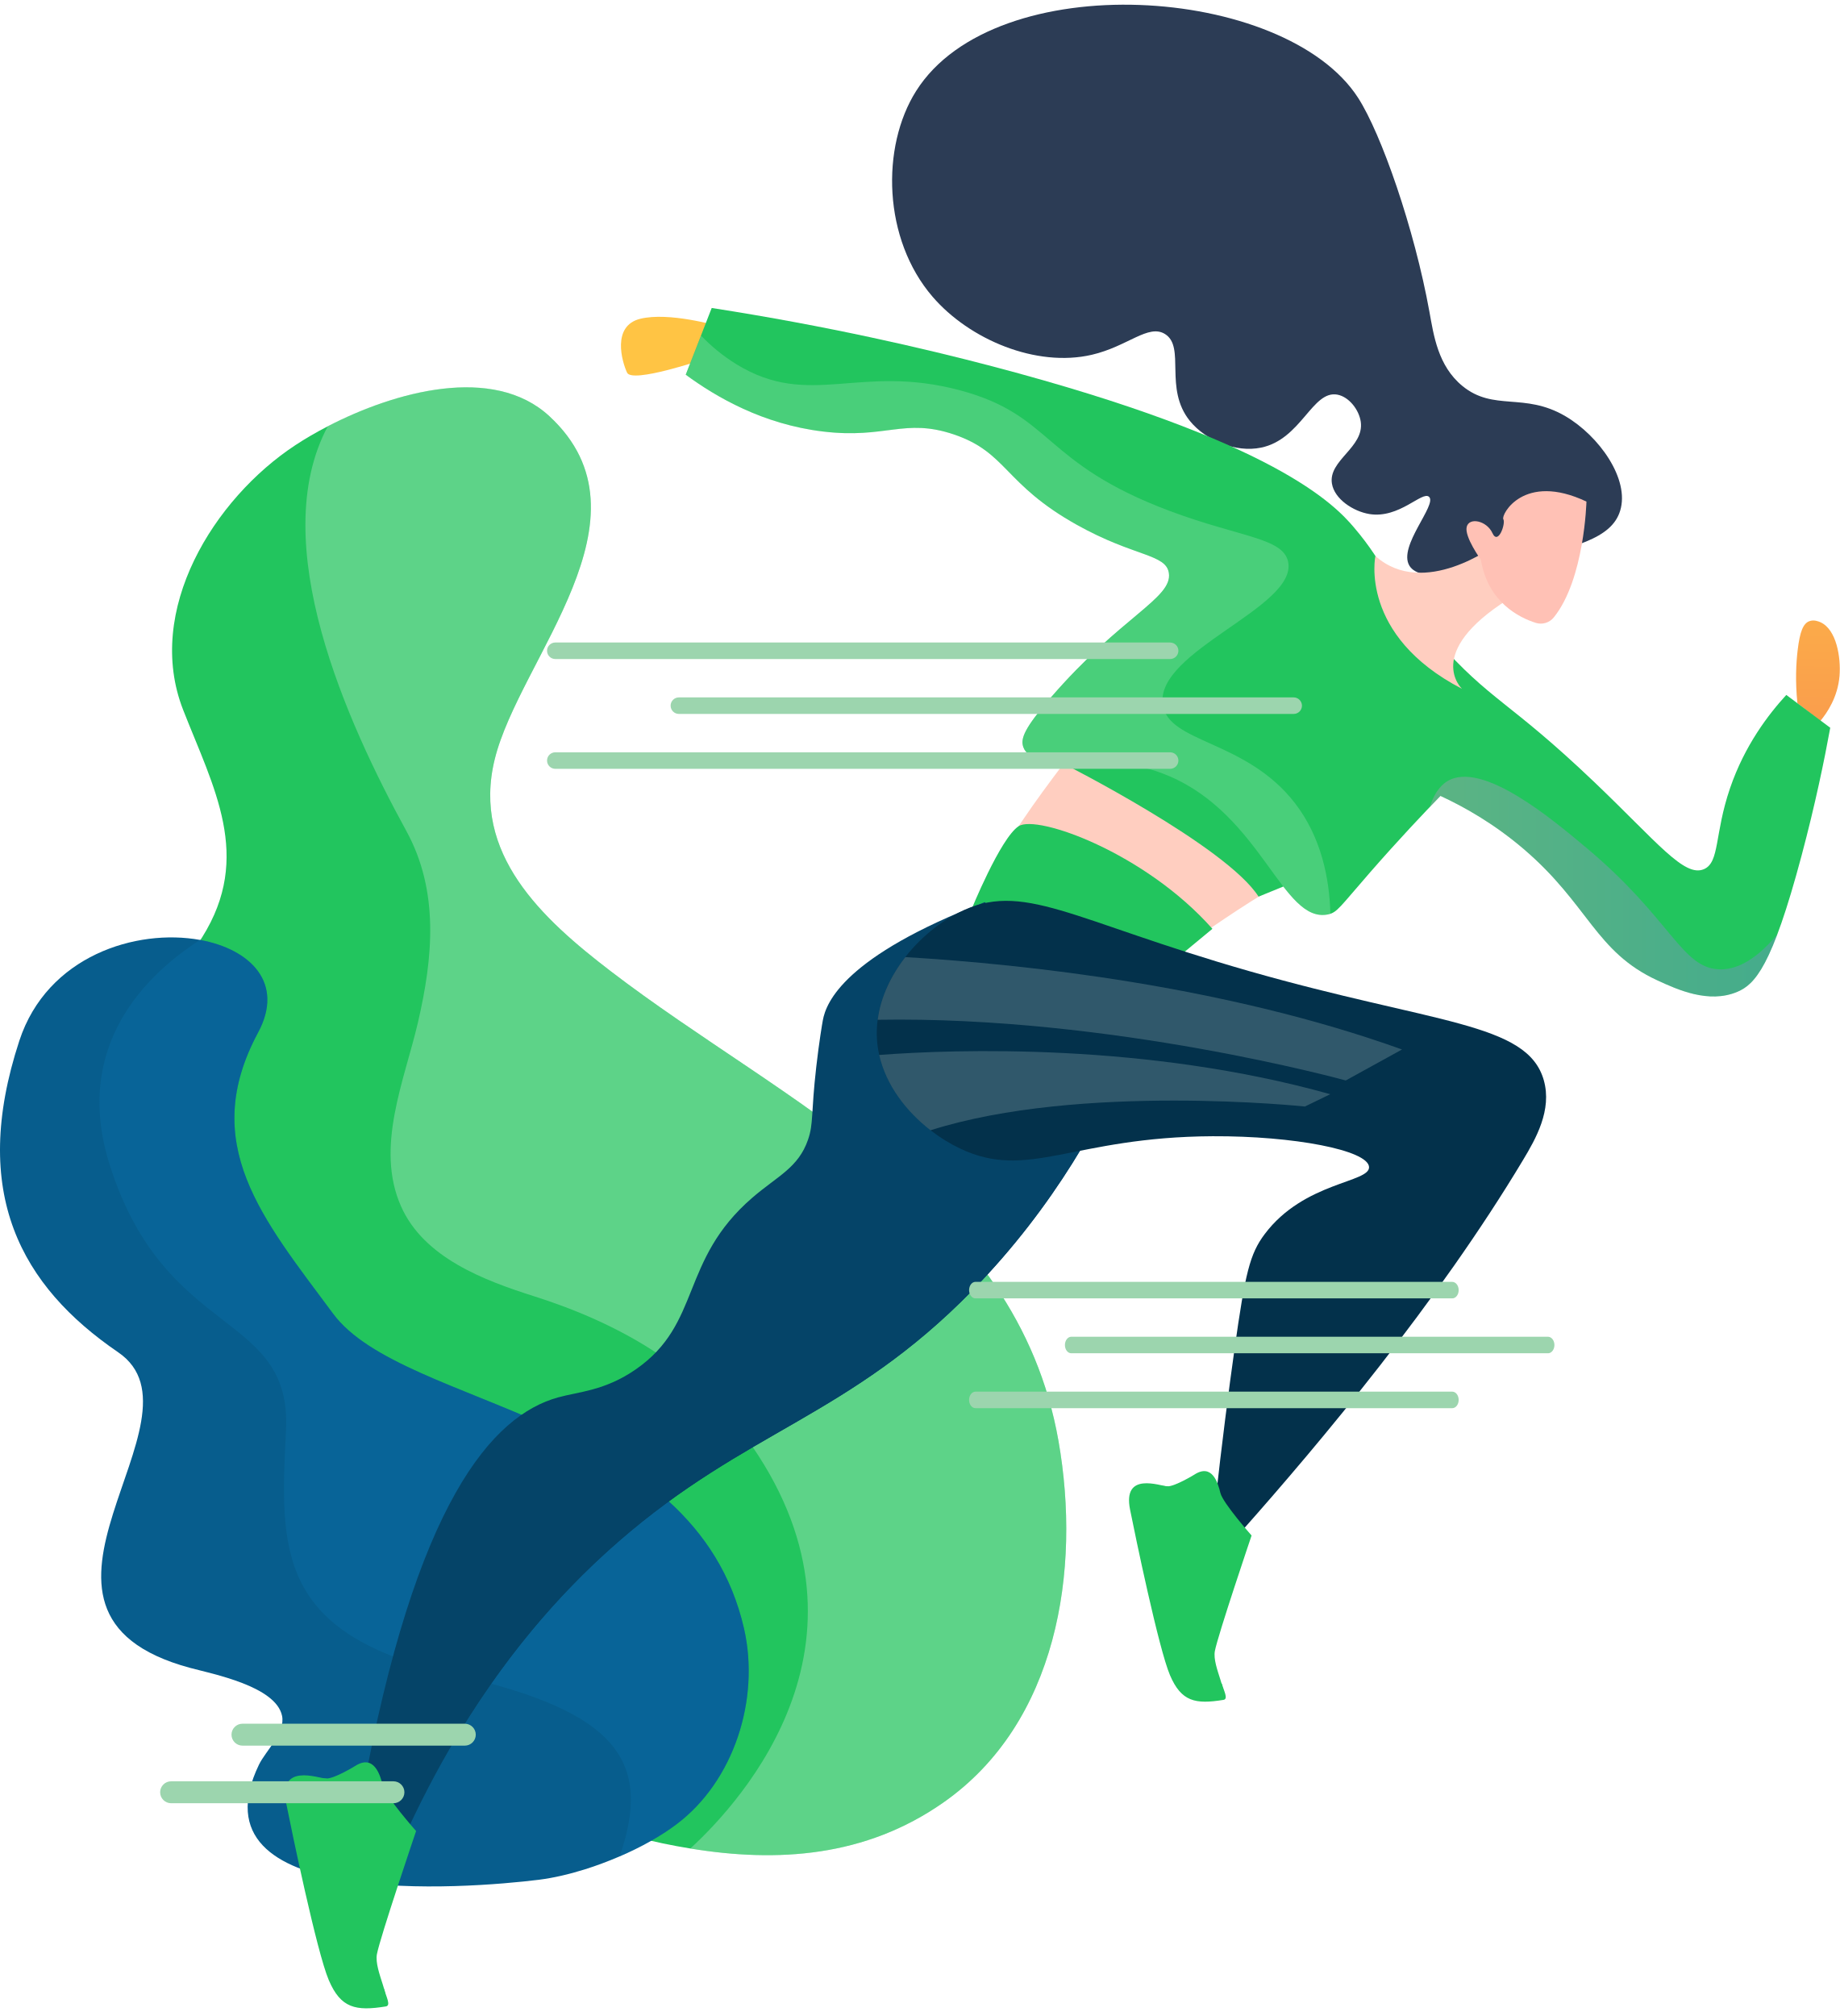
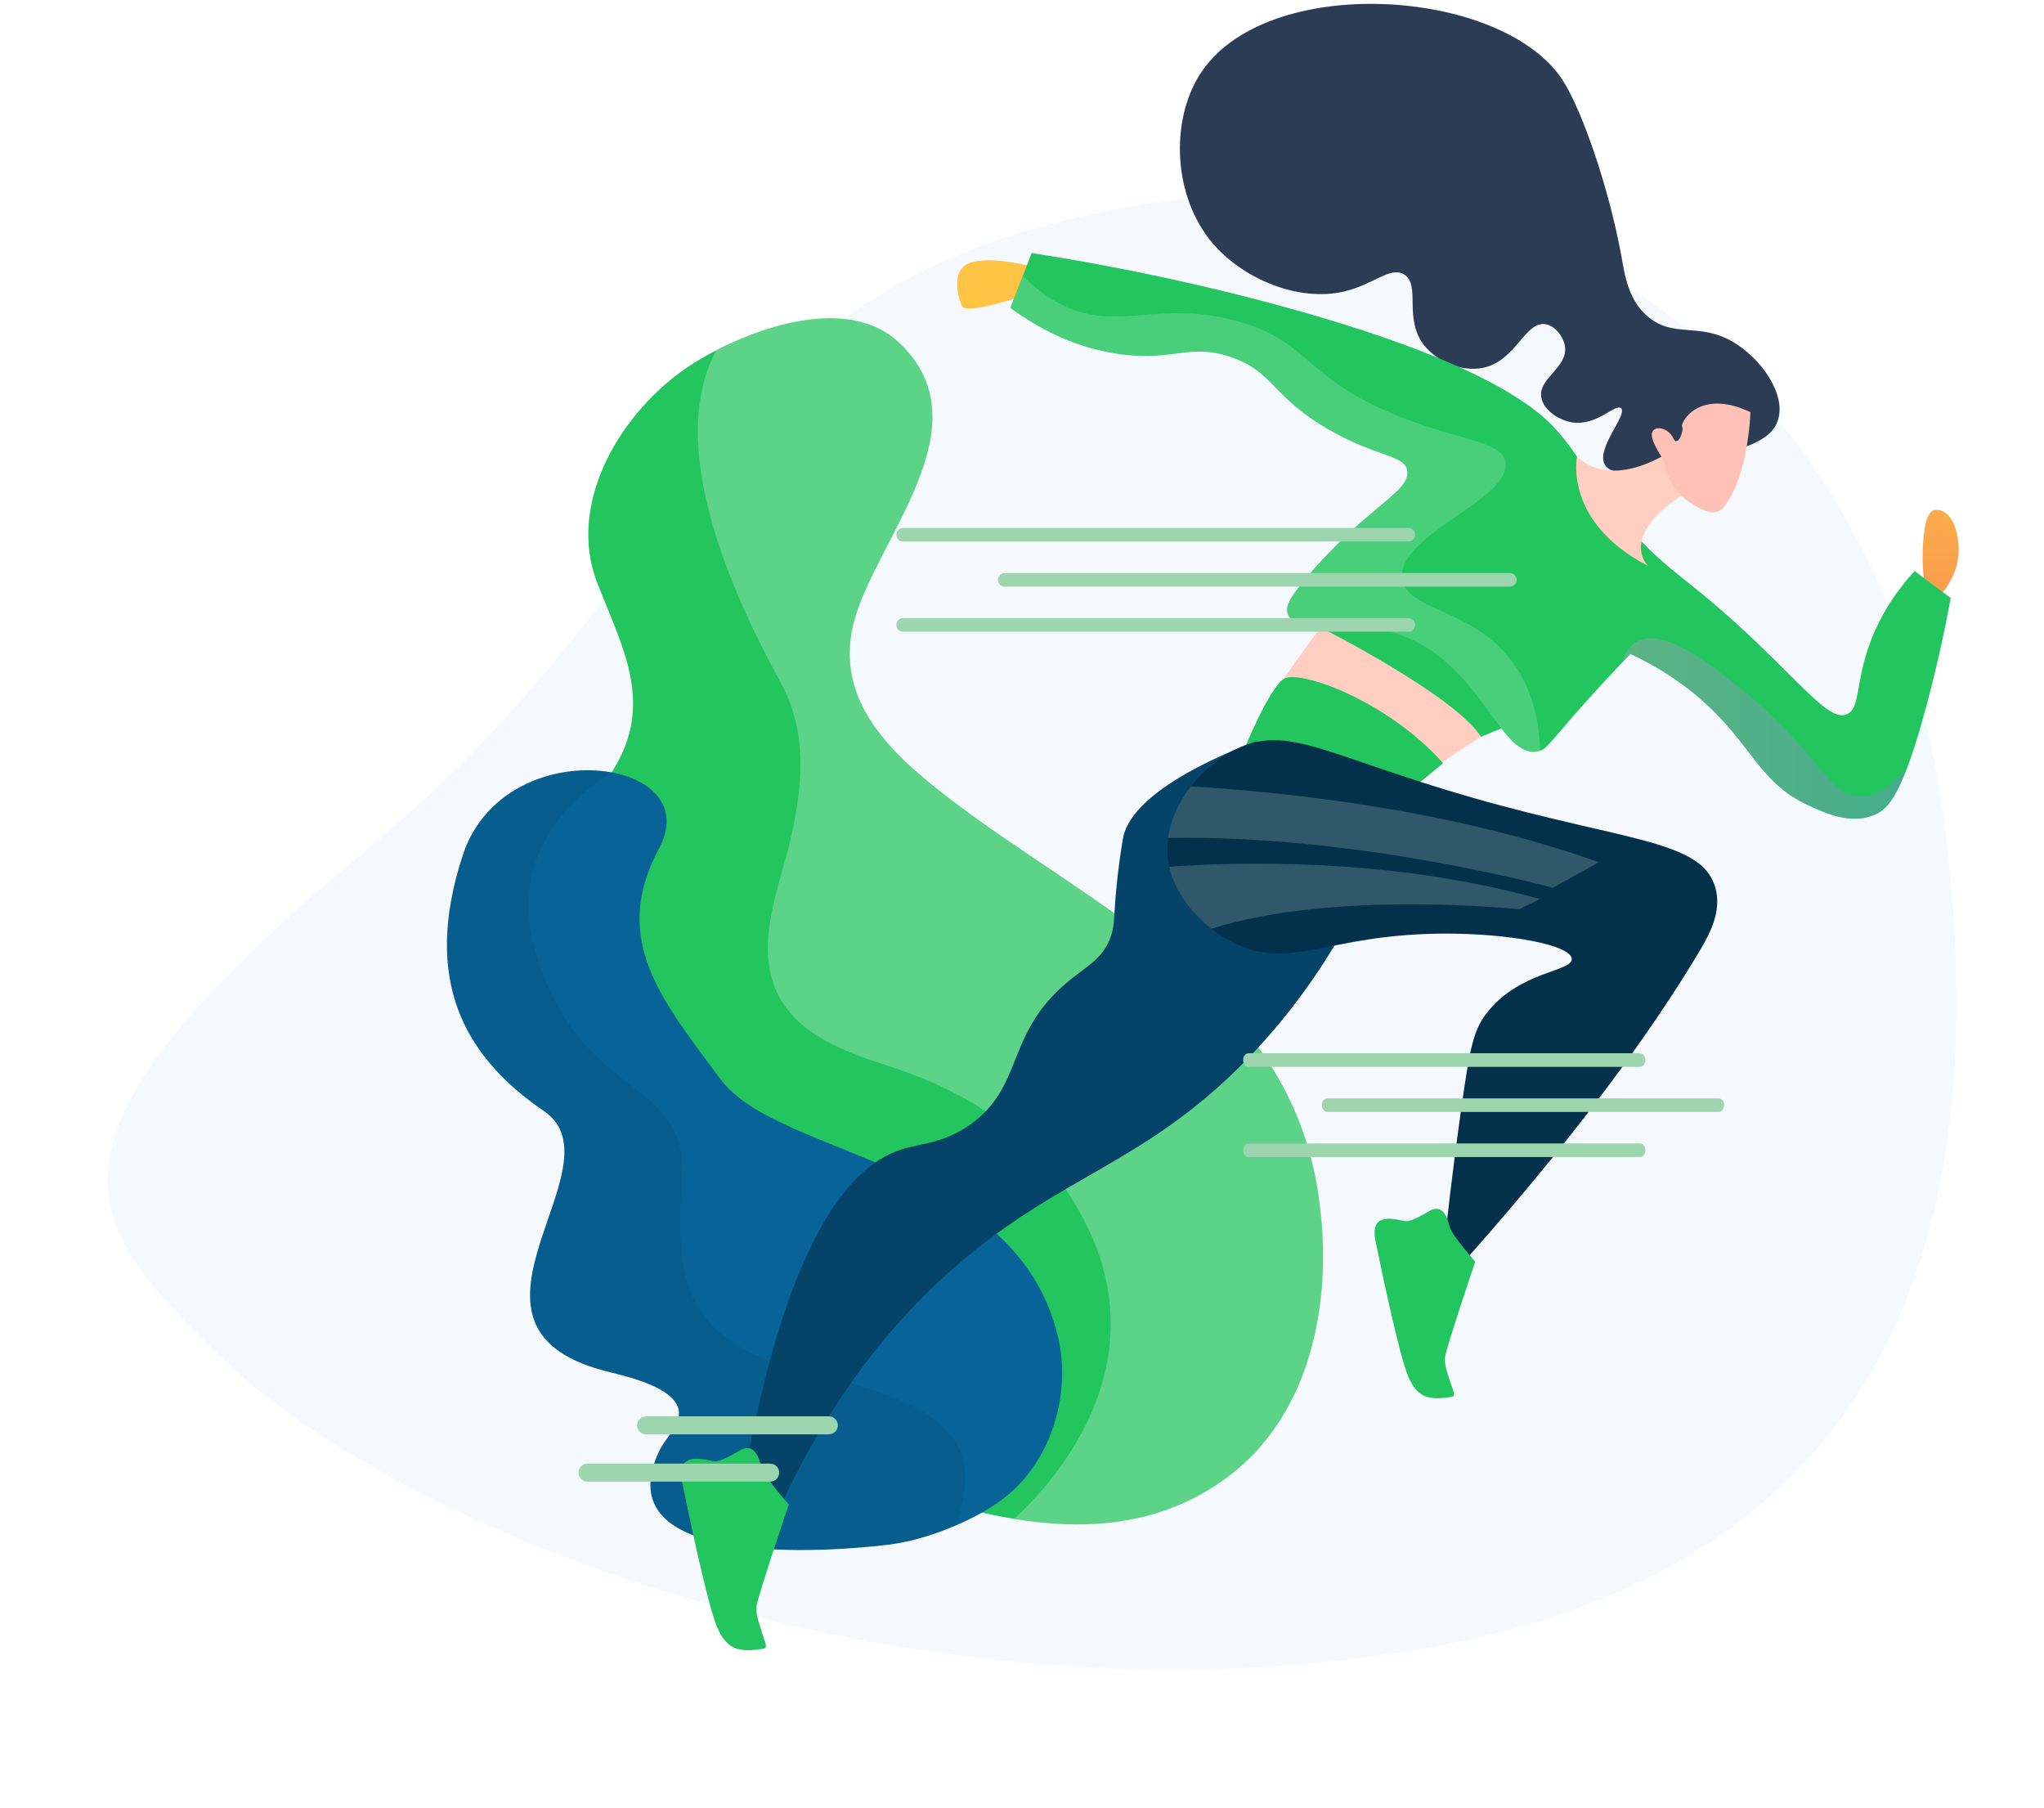
- <svg xmlns="http://www.w3.org/2000/svg" width="230" height="252" viewBox="0 0 230 252" fill="none">
-   <path d="M117.921 225.324C108.205 232.126 97.208 232.851 86.3 231.063C85.128 230.875 83.956 230.656 82.784 230.408C77.717 229.336 72.701 227.806 67.873 226.168C54.511 221.63 38.885 214.52 39.501 197.579C39.799 189.456 47.706 187.162 48.62 180.102C49.743 171.393 36.063 164.958 30.053 161.492C20.576 156.041 12.668 152.198 13.592 139.298C14.258 130.093 20.666 124.473 25.275 117.154C31.613 107.055 26.705 98.475 22.891 88.724C18.043 76.311 26.745 62.329 36.938 55.636C38.13 54.852 39.501 54.048 41.001 53.273C49.365 48.944 61.664 45.547 68.667 52.012C82.406 64.703 64.932 82.309 61.843 94.93C58.952 106.727 67.753 114.82 76.366 121.414C98.003 137.988 127.08 150.281 132.325 180.112C135.176 196.318 132.176 215.364 117.921 225.324Z" fill="#22C55E" />
-   <path opacity="0.3" d="M117.921 225.324C108.205 232.126 97.208 232.851 86.3 231.063C92.827 225.076 111.424 204.619 93.205 179.615C86.678 170.658 77.191 165.345 66.79 162.039C60.531 160.053 52.981 157.232 50.13 150.778C46.872 143.419 50.547 135.098 52.246 127.819C54.124 119.736 54.938 111.414 50.786 103.848C43.405 90.372 33.163 67.851 40.991 53.263C49.355 48.934 61.654 45.537 68.657 52.002C82.406 64.703 64.932 82.309 61.843 94.93C58.952 106.727 67.753 114.82 76.366 121.414C98.003 137.988 127.08 150.281 132.325 180.112C135.176 196.318 132.176 215.364 117.921 225.324Z" fill="#E6F5EB" />
-   <path d="M84.562 228.045C82.615 229.514 80.121 230.905 77.469 232.047C76.038 232.662 74.558 233.218 73.098 233.675C71.131 234.291 69.184 234.738 67.406 234.966C58.286 236.098 23.566 238.819 32.378 220.577C33.222 218.839 35.706 216.575 35.259 214.47C34.474 210.776 26.626 209.257 23.755 208.482C-2.034 201.521 26.855 177.281 14.765 169.029C2.685 160.777 -3.842 149.169 2.417 130.093C5.903 119.468 17.069 116.042 25.007 117.492C31.325 118.644 35.587 122.894 32.269 129.06C24.788 142.983 32.785 152.267 41.636 164.203C50.478 176.139 86.827 176.507 93.016 203.577C95.032 212.415 91.754 222.643 84.562 228.045Z" fill="#075D8D" />
-   <path opacity="0.3" d="M84.562 228.045C82.615 229.514 80.121 230.905 77.469 232.047C81.512 220.309 77.399 213.954 57.035 209.386C34.593 204.361 34.981 193.915 35.755 178.831C36.53 163.747 20.666 167.619 13.702 145.565C9.003 130.679 18.401 121.732 25.007 117.492C31.325 118.644 35.587 122.894 32.269 129.061C24.788 142.983 32.785 152.267 41.637 164.203C50.478 176.14 86.827 176.507 93.016 203.577C95.032 212.415 91.754 222.643 84.562 228.045Z" fill="#0B76B1" />
-   <path d="M188.642 70.393C184.003 71.495 177.585 73.014 176.194 70.71C174.734 68.288 179.711 63.064 178.648 62.101C177.804 61.336 174.923 64.862 171.198 64.256C169.181 63.928 166.817 62.379 166.509 60.443C166.042 57.523 170.562 55.925 170.115 52.727C169.906 51.247 168.664 49.609 167.194 49.331C164.055 48.745 162.684 54.922 157.647 55.954C154.478 56.61 150.723 55.051 148.746 52.608C145.468 48.546 148.24 43.403 145.657 41.764C143.571 40.443 140.988 43.303 136.498 44.346C129.534 45.965 121.189 42.439 116.59 37.097C110.381 29.897 110.103 18.378 114.533 11.368C124.428 -4.302 160.657 -1.909 169.777 12.222C172.678 16.71 176.81 28.547 178.698 38.974C179.234 41.923 179.761 45.726 182.811 48.239C186.735 51.456 190.529 49.003 195.675 52.012C199.907 54.485 203.762 59.897 202.54 63.849C201.467 67.344 196.877 68.436 188.642 70.393Z" fill="#2C3C55" />
-   <path d="M138.236 88.217C138.385 89.101 125.461 103.788 123.345 110.848L148.061 118.346C148.061 118.346 163.359 107.105 168.237 107.105L138.236 88.217Z" fill="#FFCEC0" />
-   <path d="M138.365 86.102C137.938 86.112 133.239 93.55 132.901 95.437C132.901 95.437 153.306 105.754 157.339 112.08L171.943 106.112C171.943 106.122 147.604 85.854 138.365 86.102Z" fill="#22C55E" />
-   <path d="M121.368 113.867C121.368 113.867 125.053 104.761 127.348 103.272C129.633 101.782 143.124 106.578 151.568 116.101L147.524 119.448L121.368 113.867Z" fill="#22C55E" />
-   <path d="M89.688 40.732C89.688 40.732 83.638 38.964 80.042 39.848C76.446 40.732 77.757 45.222 78.393 46.583C79.029 47.944 87.82 44.964 87.82 44.964L89.688 40.732Z" fill="url(#paint0_linear_62_3378)" />
-   <path d="M224.703 87.91C224.415 85.109 224.544 82.845 224.733 81.266C225.011 78.933 225.428 77.94 226.183 77.652C226.769 77.423 227.375 77.692 227.564 77.771C229.61 78.674 230.147 82.22 229.968 84.474C229.749 87.165 228.398 89.121 227.564 90.124C226.61 89.389 225.657 88.644 224.703 87.91Z" fill="url(#paint1_linear_62_3378)" />
-   <path d="M88.973 38.497C87.89 41.277 86.807 44.058 85.724 46.838C89.569 49.658 95.38 53.035 102.871 53.938C110.748 54.892 113.043 52.221 119.222 54.296C125.938 56.56 125.461 60.482 134.61 65.597C141.842 69.638 145.766 69.221 146.124 71.634C146.591 74.782 140.124 77.056 131.352 87.205C128.044 91.038 127.557 92.338 127.925 93.381C129.077 96.678 137.412 93.292 146.114 96.986C157.767 101.931 160.33 115.466 166.012 114.304C167.174 114.066 167.452 113.43 171.327 108.991C174.903 104.9 177.963 101.673 180.079 99.488C183.049 100.859 186.755 102.944 190.49 106.132C198.616 113.083 199.43 118.961 207.179 122.536C209.673 123.688 213.606 125.495 217.193 123.976C219.388 123.043 221.524 120.828 225.21 106.995C226.948 100.481 228.081 94.95 228.806 90.968C226.978 89.598 225.14 88.237 223.312 86.867C221.097 89.28 218.117 93.153 216.279 98.525C214.312 104.275 215.007 107.78 213.02 108.644C210.557 109.706 207.219 105.307 199.311 97.76C188.523 87.473 186.456 87.781 179.562 79.995C173.194 72.816 173.423 70.81 169.27 65.934C166.847 63.084 159.376 55.09 124.12 45.806C115.497 43.541 103.536 40.761 88.973 38.497Z" fill="#22C55E" />
-   <path opacity="0.2" d="M145.359 88.069C144.395 81.356 162.207 75.914 161.035 70.234C160.419 67.225 155.104 67.185 146.283 63.889C130.17 57.861 131.739 51.943 120.037 48.795C107.381 45.398 101.251 51.158 92.072 45.538C90.344 44.475 88.883 43.244 87.641 41.953C87.006 43.581 86.37 45.22 85.734 46.848C89.579 49.668 95.39 53.045 102.88 53.948C110.758 54.902 113.053 52.23 119.232 54.306C125.948 56.57 125.471 60.492 134.62 65.606C141.852 69.648 145.776 69.231 146.134 71.644C146.601 74.792 140.133 77.066 131.362 87.215C128.054 91.048 127.567 92.349 127.934 93.391C129.087 96.688 137.421 93.302 146.124 96.996C157.776 101.941 160.339 115.476 166.022 114.314C166.131 114.294 166.22 114.264 166.32 114.235C166.191 109.677 165.148 104.642 161.909 100.422C155.76 92.438 146.054 92.934 145.359 88.069Z" fill="#E6F5EB" />
-   <path opacity="0.3" d="M214.908 121.166C210.209 120.987 208.917 114.88 198.437 106.072C194.255 102.567 185.274 94.95 180.903 97.671C180.496 97.919 179.433 98.684 178.757 100.859C179.234 100.362 179.671 99.905 180.079 99.488C183.049 100.859 186.754 102.944 190.49 106.132C198.616 113.083 199.43 118.961 207.179 122.536C209.672 123.688 213.606 125.495 217.193 123.976C218.702 123.331 220.193 122.07 222.189 116.797C219.209 120.371 216.775 121.235 214.908 121.166Z" fill="url(#paint2_linear_62_3378)" />
-   <path d="M186.913 68.149C186.913 68.149 177.983 74.901 171.943 69.499C171.943 69.499 169.847 79.409 182.771 86.102C182.771 86.102 177.933 81.624 188.533 74.921L186.913 68.149Z" fill="#FFCEC0" />
-   <path d="M198.328 62.697C198.328 62.697 198.089 72.399 194.255 77.165C193.718 77.84 192.814 78.118 192 77.86C189.923 77.205 186.019 75.288 185.125 69.956C185.125 69.956 183.059 67.106 183.357 65.865C183.655 64.623 185.86 65.07 186.576 66.639C187.291 68.208 188.255 65.428 187.937 64.901C187.619 64.375 190.46 58.973 198.328 62.697Z" fill="#FFC1B5" />
-   <path d="M123.116 112.765C105.523 119.537 103.278 125.317 102.871 127.511C102.791 127.918 102.394 130.282 102.046 133.34C101.371 139.249 101.718 140.43 101.013 142.466C99.801 145.981 97.198 146.994 94.049 149.715C84.959 157.56 87.751 165.425 79.505 171.155C75.621 173.856 72.343 173.955 69.75 174.68C61.654 176.934 51.928 187.519 45.213 224.758C46.872 226.644 48.531 228.531 50.19 230.418C58.793 211.124 69.393 199.595 77.31 192.703C93.403 178.692 106.079 177.142 121.567 161.304C132.007 150.619 137.879 139.428 141.127 131.98C135.127 125.565 129.117 119.16 123.116 112.765Z" fill="#054468" />
-   <path d="M129.643 119.726C117.345 121.484 113.063 125.575 111.444 129.051C108.94 134.443 112.834 138.385 111.791 149.288C111.583 151.433 110.609 161.622 104.927 168.841C96.513 179.536 83.966 175.812 73.704 181.7C66.8 185.663 59.677 194.709 57.392 216.615C64.247 205.315 71.508 197.748 77.32 192.693C93.413 178.682 106.089 177.133 121.577 161.294C132.017 150.609 137.888 139.418 141.137 131.97C137.302 127.889 133.478 123.807 129.643 119.726Z" fill="#054468" />
-   <path d="M119.769 114.115C114.374 116.886 109.179 123.192 109.636 129.974C110.063 136.21 115.179 141.275 120.047 143.578C128.58 147.62 134.074 142.119 151.588 142.029C161.76 141.98 170.999 143.777 171.148 145.862C171.297 147.848 163.042 147.689 158.104 154.263C156.237 156.756 155.68 159.109 154.329 168.672C153.604 173.816 152.76 180.31 151.925 187.877C152.998 189.079 154.081 190.28 155.154 191.472C164.999 180.39 179.751 162.773 190.41 144.988C191.99 142.357 194.056 138.752 192.993 135.019C190.927 127.76 179.314 128.008 156.147 121.384C133.786 114.989 127.825 109.975 119.769 114.115Z" fill="#03314B" />
-   <path opacity="0.2" d="M168.237 135.058L175.271 131.185C153.127 123.231 128.252 120.54 113.182 119.637C111.394 121.931 110.093 124.622 109.725 127.472C138.941 126.965 168.237 135.058 168.237 135.058Z" fill="#E6F5EB" />
-   <path opacity="0.2" d="M163.131 138.315L166.3 136.776C143.372 130.351 119.59 131.136 109.914 131.871C110.778 135.694 113.341 138.971 116.331 141.284C135.027 135.346 163.131 138.315 163.131 138.315Z" fill="#E6F5EB" />
-   <path d="M44.369 220.766C44.369 220.766 41.786 222.355 40.782 222.315C39.779 222.275 36.173 221.62 36.62 225.056C37.067 228.492 39.928 243.049 41.428 246.574C42.928 250.1 43.971 251.122 47.726 250.517C49.296 250.259 46.723 246.396 47.12 244.271C47.518 242.146 52.018 228.879 52.018 228.879C52.018 228.879 48.213 224.589 47.865 223.219C47.528 221.858 46.753 219.217 44.369 220.766Z" fill="#22C55E" />
-   <path d="M42.849 240.289V229.098C42.849 227.271 42.421 225.473 41.617 223.845L40.862 222.326C40.842 222.326 40.812 222.326 40.782 222.326C39.779 222.286 34.762 220.3 35.785 225.444C36.461 228.84 39.6 243.983 41.1 247.509C42.6 251.034 44.478 251.411 48.233 250.805C48.898 250.696 48.302 249.653 48.024 248.651L46.067 247.062C44.031 245.403 42.849 242.921 42.849 240.289Z" fill="#22C55E" />
-   <path d="M149.303 184.332C149.303 184.332 146.879 185.821 145.935 185.792C144.991 185.752 141.614 185.136 142.031 188.363C142.448 191.591 145.131 205.225 146.541 208.542C147.952 211.848 148.925 212.802 152.442 212.236C153.912 211.997 151.498 208.373 151.876 206.377C152.253 204.381 156.465 191.938 156.465 191.938C156.465 191.938 152.899 187.917 152.571 186.636C152.263 185.355 151.538 182.882 149.303 184.332Z" fill="#22C55E" />
-   <path d="M147.882 202.644V192.148C147.882 190.44 147.485 188.751 146.73 187.222L146.025 185.792C146.005 185.792 145.975 185.792 145.955 185.792C145.011 185.752 140.303 183.896 141.276 188.712C141.912 191.899 144.852 206.09 146.263 209.396C147.674 212.703 149.432 213.061 152.949 212.485C153.575 212.385 153.018 211.402 152.75 210.469L150.912 208.979C148.985 207.44 147.882 205.106 147.882 202.644Z" fill="#22C55E" />
-   <path d="M147.316 81.346C147.316 81.912 146.859 82.379 146.283 82.379H69.422C68.856 82.379 68.389 81.922 68.389 81.346C68.389 80.78 68.846 80.313 69.422 80.313H146.283C146.859 80.323 147.316 80.78 147.316 81.346Z" fill="#9CD5AE" />
-   <path d="M147.316 95.07C147.316 95.636 146.859 96.103 146.283 96.103H69.422C68.856 96.103 68.389 95.646 68.389 95.07C68.389 94.504 68.846 94.037 69.422 94.037H146.283C146.859 94.037 147.316 94.504 147.316 95.07Z" fill="#9CD5AE" />
-   <path d="M162.763 88.208C162.763 88.774 162.306 89.241 161.73 89.241H84.87C84.304 89.241 83.837 88.784 83.837 88.208C83.837 87.642 84.294 87.175 84.87 87.175H161.73C162.296 87.175 162.763 87.642 162.763 88.208Z" fill="#9CD5AE" />
-   <path d="M182.354 161.265C182.354 161.831 181.996 162.298 181.559 162.298H121.944C121.507 162.298 121.149 161.841 121.149 161.265C121.149 160.698 121.507 160.231 121.944 160.231H181.549C181.996 160.241 182.354 160.698 182.354 161.265Z" fill="#9CD5AE" />
-   <path d="M182.354 174.988C182.354 175.554 181.996 176.021 181.559 176.021H121.944C121.507 176.021 121.149 175.564 121.149 174.988C121.149 174.422 121.507 173.955 121.944 173.955H181.549C181.996 173.955 182.354 174.422 182.354 174.988Z" fill="#9CD5AE" />
-   <path d="M194.324 168.126C194.324 168.692 193.967 169.159 193.529 169.159H133.925C133.488 169.159 133.13 168.702 133.13 168.126C133.13 167.56 133.488 167.093 133.925 167.093H193.529C193.967 167.103 194.324 167.56 194.324 168.126Z" fill="#9CD5AE" />
-   <path d="M50.557 224.033C50.557 224.788 49.941 225.404 49.186 225.404H21.391C20.636 225.404 20.02 224.788 20.02 224.033C20.02 223.278 20.636 222.663 21.391 222.663H49.186C49.941 222.663 50.557 223.278 50.557 224.033Z" fill="#9CD5AE" />
-   <path d="M59.478 216.834C59.478 217.589 58.862 218.205 58.107 218.205H30.312C29.557 218.205 28.941 217.589 28.941 216.834C28.941 216.079 29.557 215.463 30.312 215.463H58.107C58.862 215.463 59.478 216.079 59.478 216.834Z" fill="#9CD5AE" />
+ <svg xmlns="http://www.w3.org/2000/svg" width="311" height="275" viewBox="0 0 311 275" fill="none">
+   <path d="M162.687 33.359C105.134 47.23 109.009 85.139 55.636 129.387C2.262 173.635 12.637 185.742 32.489 205.385C62.481 235.292 143.787 264.296 218.691 250.405C290.8 236.869 303.214 183.153 295.789 124.778C288.364 66.403 242.904 14.11 162.687 33.359Z" fill="#F5F8FD" />
+   <path d="M185.921 225.324C176.205 232.126 165.208 232.851 154.3 231.063C153.128 230.875 151.956 230.656 150.784 230.408C145.717 229.336 140.7 227.806 135.872 226.168C122.511 221.63 106.885 214.52 107.501 197.579C107.799 189.456 115.706 187.162 116.62 180.102C117.743 171.393 104.063 164.958 98.053 161.492C88.576 156.041 80.668 152.198 81.592 139.298C82.258 130.093 88.665 124.473 93.275 117.154C99.613 107.055 94.705 98.475 90.891 88.724C86.043 76.311 94.745 62.329 104.938 55.636C106.13 54.852 107.501 54.048 109.001 53.273C117.365 48.944 129.664 45.547 136.667 52.012C150.406 64.703 132.932 82.309 129.842 94.93C126.952 106.727 135.753 114.82 144.366 121.414C166.003 137.988 195.08 150.281 200.325 180.112C203.176 196.318 200.176 215.364 185.921 225.324Z" fill="#22C55E" />
+   <path opacity="0.3" d="M185.921 225.324C176.205 232.126 165.208 232.851 154.3 231.063C160.827 225.076 179.424 204.619 161.205 179.615C154.678 170.658 145.191 165.345 134.79 162.039C128.531 160.053 120.981 157.232 118.13 150.778C114.872 143.419 118.547 135.098 120.246 127.819C122.124 119.736 122.938 111.414 118.786 103.848C111.405 90.372 101.163 67.851 108.991 53.263C117.355 48.934 129.654 45.537 136.657 52.002C150.406 64.703 132.932 82.309 129.842 94.93C126.952 106.727 135.753 114.82 144.366 121.414C166.003 137.988 195.08 150.281 200.325 180.112C203.176 196.318 200.176 215.364 185.921 225.324Z" fill="#E6F5EB" />
+   <path d="M152.562 228.045C150.615 229.514 148.121 230.905 145.469 232.047C144.038 232.662 142.558 233.218 141.098 233.675C139.131 234.291 137.184 234.738 135.406 234.966C126.286 236.098 91.566 238.819 100.378 220.577C101.222 218.839 103.706 216.575 103.259 214.47C102.474 210.776 94.626 209.257 91.755 208.482C65.966 201.521 94.855 177.281 82.765 169.029C70.685 160.777 64.158 149.169 70.417 130.093C73.903 119.468 85.069 116.042 93.007 117.492C99.325 118.644 103.587 122.894 100.269 129.06C92.788 142.983 100.785 152.267 109.637 164.203C118.478 176.139 154.827 176.507 161.016 203.577C163.033 212.415 159.754 222.643 152.562 228.045Z" fill="#075D8D" />
+   <path opacity="0.3" d="M152.562 228.045C150.615 229.514 148.121 230.905 145.469 232.047C149.512 220.309 145.399 213.954 125.034 209.386C102.593 204.361 102.981 193.915 103.756 178.831C104.53 163.747 88.666 167.619 81.702 145.565C77.003 130.679 86.401 121.732 93.007 117.492C99.325 118.644 103.587 122.894 100.269 129.061C92.788 142.983 100.785 152.267 109.637 164.203C118.478 176.14 154.827 176.507 161.016 203.577C163.033 212.415 159.754 222.643 152.562 228.045Z" fill="#0B76B1" />
+   <path d="M256.642 70.393C252.003 71.495 245.585 73.014 244.194 70.71C242.734 68.288 247.711 63.064 246.648 62.101C245.804 61.336 242.923 64.862 239.198 64.256C237.181 63.928 234.817 62.379 234.509 60.443C234.042 57.523 238.562 55.925 238.115 52.727C237.906 51.247 236.664 49.609 235.194 49.331C232.055 48.745 230.684 54.922 225.647 55.954C222.478 56.61 218.723 55.051 216.746 52.608C213.468 48.546 216.24 43.403 213.657 41.764C211.571 40.443 208.988 43.303 204.498 44.346C197.534 45.965 189.189 42.439 184.59 37.097C178.381 29.897 178.103 18.378 182.533 11.368C192.428 -4.302 228.657 -1.909 237.777 12.222C240.678 16.71 244.81 28.547 246.698 38.974C247.234 41.923 247.761 45.726 250.811 48.239C254.735 51.456 258.529 49.003 263.675 52.012C267.907 54.485 271.762 59.897 270.54 63.849C269.467 67.344 264.877 68.436 256.642 70.393Z" fill="#2C3C55" />
+   <path d="M206.236 88.217C206.385 89.101 193.461 103.788 191.345 110.848L216.061 118.346C216.061 118.346 231.359 107.105 236.237 107.105L206.236 88.217Z" fill="#FFCEC0" />
+   <path d="M206.365 86.102C205.938 86.112 201.239 93.55 200.901 95.437C200.901 95.437 221.306 105.754 225.339 112.08L239.943 106.112C239.943 106.122 215.604 85.854 206.365 86.102Z" fill="#22C55E" />
+   <path d="M189.368 113.867C189.368 113.867 193.053 104.761 195.348 103.272C197.633 101.782 211.124 106.578 219.568 116.101L215.524 119.448L189.368 113.867Z" fill="#22C55E" />
+   <path d="M157.688 40.732C157.688 40.732 151.638 38.964 148.042 39.848C144.446 40.732 145.757 45.222 146.393 46.583C147.029 47.944 155.82 44.964 155.82 44.964L157.688 40.732Z" fill="url(#paint0_linear_62_3376)" />
+   <path d="M292.703 87.91C292.415 85.109 292.544 82.845 292.733 81.266C293.011 78.933 293.428 77.94 294.183 77.652C294.769 77.423 295.375 77.692 295.564 77.771C297.61 78.674 298.147 82.22 297.968 84.474C297.749 87.165 296.398 89.121 295.564 90.124C294.61 89.389 293.657 88.644 292.703 87.91Z" fill="url(#paint1_linear_62_3376)" />
+   <path d="M156.973 38.497C155.89 41.277 154.807 44.058 153.724 46.838C157.569 49.658 163.38 53.035 170.871 53.938C178.748 54.892 181.043 52.221 187.222 54.296C193.938 56.56 193.461 60.482 202.61 65.597C209.842 69.638 213.766 69.221 214.124 71.634C214.591 74.782 208.124 77.056 199.352 87.205C196.044 91.038 195.557 92.338 195.925 93.381C197.077 96.678 205.412 93.292 214.114 96.986C225.767 101.931 228.33 115.466 234.012 114.304C235.174 114.066 235.452 113.43 239.327 108.991C242.903 104.9 245.963 101.673 248.079 99.488C251.049 100.859 254.755 102.944 258.49 106.132C266.616 113.083 267.43 118.961 275.179 122.536C277.673 123.688 281.606 125.495 285.193 123.976C287.388 123.043 289.524 120.828 293.21 106.995C294.948 100.481 296.081 94.95 296.806 90.968C294.978 89.598 293.14 88.237 291.312 86.867C289.097 89.28 286.117 93.153 284.279 98.525C282.312 104.275 283.007 107.78 281.02 108.644C278.557 109.706 275.219 105.307 267.311 97.76C256.523 87.473 254.456 87.781 247.562 79.995C241.194 72.816 241.423 70.81 237.27 65.934C234.847 63.084 227.376 55.09 192.12 45.806C183.497 43.541 171.536 40.761 156.973 38.497Z" fill="#22C55E" />
+   <path opacity="0.2" d="M213.359 88.069C212.395 81.356 230.207 75.914 229.035 70.234C228.419 67.225 223.104 67.185 214.283 63.889C198.17 57.861 199.739 51.943 188.037 48.795C175.381 45.398 169.251 51.158 160.072 45.538C158.344 44.475 156.883 43.244 155.641 41.953C155.006 43.581 154.37 45.22 153.734 46.848C157.579 49.668 163.39 53.045 170.88 53.948C178.758 54.902 181.053 52.23 187.232 54.306C193.948 56.57 193.471 60.492 202.62 65.606C209.852 69.648 213.776 69.231 214.134 71.644C214.601 74.792 208.133 77.066 199.362 87.215C196.054 91.048 195.567 92.349 195.934 93.391C197.087 96.688 205.421 93.302 214.124 96.996C225.776 101.941 228.339 115.476 234.022 114.314C234.131 114.294 234.22 114.264 234.32 114.235C234.191 109.677 233.148 104.642 229.909 100.422C223.76 92.438 214.054 92.934 213.359 88.069Z" fill="#E6F5EB" />
+   <path opacity="0.3" d="M282.908 121.166C278.209 120.987 276.917 114.88 266.437 106.072C262.255 102.567 253.274 94.95 248.903 97.671C248.496 97.919 247.433 98.684 246.757 100.859C247.234 100.362 247.671 99.905 248.079 99.488C251.049 100.859 254.754 102.944 258.49 106.132C266.616 113.083 267.43 118.961 275.179 122.536C277.672 123.688 281.606 125.495 285.193 123.976C286.702 123.331 288.193 122.07 290.189 116.797C287.209 120.371 284.775 121.235 282.908 121.166Z" fill="url(#paint2_linear_62_3376)" />
+   <path d="M254.913 68.149C254.913 68.149 245.983 74.901 239.943 69.499C239.943 69.499 237.847 79.409 250.771 86.102C250.771 86.102 245.933 81.624 256.533 74.921L254.913 68.149Z" fill="#FFCEC0" />
+   <path d="M266.328 62.697C266.328 62.697 266.089 72.399 262.255 77.165C261.718 77.84 260.814 78.118 260 77.86C257.923 77.205 254.019 75.288 253.125 69.956C253.125 69.956 251.059 67.106 251.357 65.865C251.655 64.623 253.86 65.07 254.576 66.639C255.291 68.208 256.255 65.428 255.937 64.901C255.619 64.375 258.46 58.973 266.328 62.697Z" fill="#FFC1B5" />
+   <path d="M191.116 112.765C173.523 119.537 171.278 125.317 170.871 127.511C170.791 127.918 170.394 130.282 170.046 133.34C169.371 139.249 169.718 140.43 169.013 142.466C167.801 145.981 165.198 146.994 162.049 149.715C152.959 157.56 155.751 165.425 147.506 171.155C143.621 173.856 140.343 173.955 137.75 174.68C129.654 176.934 119.928 187.519 113.213 224.758C114.872 226.644 116.531 228.531 118.19 230.418C126.793 211.124 137.393 199.595 145.31 192.703C161.403 178.692 174.079 177.142 189.567 161.304C200.007 150.619 205.879 139.428 209.127 131.98C203.127 125.565 197.117 119.16 191.116 112.765Z" fill="#054468" />
+   <path d="M197.643 119.726C185.345 121.484 181.063 125.575 179.444 129.051C176.94 134.443 180.834 138.385 179.791 149.288C179.583 151.433 178.609 161.622 172.927 168.841C164.513 179.536 151.966 175.812 141.704 181.7C134.8 185.663 127.677 194.709 125.392 216.615C132.247 205.315 139.508 197.748 145.32 192.693C161.413 178.682 174.089 177.133 189.577 161.294C200.017 150.609 205.888 139.418 209.137 131.97C205.302 127.889 201.478 123.807 197.643 119.726Z" fill="#054468" />
+   <path d="M187.769 114.115C182.374 116.886 177.179 123.192 177.636 129.974C178.063 136.21 183.179 141.275 188.047 143.578C196.58 147.62 202.074 142.119 219.588 142.029C229.76 141.98 238.999 143.777 239.148 145.862C239.297 147.848 231.042 147.689 226.104 154.263C224.237 156.756 223.68 159.109 222.329 168.672C221.604 173.816 220.76 180.31 219.925 187.877C220.998 189.079 222.081 190.28 223.154 191.472C232.999 180.39 247.751 162.773 258.41 144.988C259.99 142.357 262.056 138.752 260.993 135.019C258.927 127.76 247.314 128.008 224.147 121.384C201.786 114.989 195.825 109.975 187.769 114.115Z" fill="#03314B" />
+   <path opacity="0.2" d="M236.237 135.058L243.271 131.185C221.127 123.231 196.252 120.54 181.182 119.637C179.394 121.931 178.093 124.622 177.725 127.472C206.941 126.965 236.237 135.058 236.237 135.058Z" fill="#E6F5EB" />
+   <path opacity="0.2" d="M231.131 138.315L234.3 136.776C211.372 130.351 187.59 131.136 177.914 131.871C178.778 135.694 181.341 138.971 184.331 141.284C203.027 135.346 231.131 138.315 231.131 138.315Z" fill="#E6F5EB" />
+   <path d="M112.369 220.766C112.369 220.766 109.786 222.355 108.782 222.315C107.779 222.275 104.173 221.62 104.62 225.056C105.067 228.492 107.928 243.049 109.428 246.574C110.928 250.1 111.971 251.122 115.726 250.517C117.296 250.259 114.723 246.396 115.12 244.271C115.518 242.146 120.018 228.879 120.018 228.879C120.018 228.879 116.213 224.589 115.865 223.219C115.528 221.858 114.753 219.217 112.369 220.766Z" fill="#22C55E" />
+   <path d="M110.848 240.289V229.098C110.848 227.271 110.421 225.473 109.617 223.845L108.862 222.326C108.842 222.326 108.812 222.326 108.782 222.326C107.779 222.286 102.762 220.3 103.785 225.444C104.461 228.84 107.6 243.983 109.1 247.509C110.6 251.034 112.478 251.411 116.233 250.805C116.898 250.696 116.302 249.653 116.024 248.651L114.067 247.062C112.031 245.403 110.848 242.921 110.848 240.289Z" fill="#22C55E" />
+   <path d="M217.303 184.332C217.303 184.332 214.879 185.821 213.935 185.792C212.991 185.752 209.614 185.136 210.031 188.363C210.448 191.591 213.131 205.225 214.541 208.542C215.952 211.848 216.925 212.802 220.442 212.236C221.912 211.997 219.498 208.373 219.876 206.377C220.253 204.381 224.465 191.938 224.465 191.938C224.465 191.938 220.899 187.917 220.571 186.636C220.263 185.355 219.538 182.882 217.303 184.332Z" fill="#22C55E" />
+   <path d="M215.882 202.644V192.148C215.882 190.44 215.485 188.751 214.73 187.222L214.025 185.792C214.005 185.792 213.975 185.792 213.955 185.792C213.011 185.752 208.303 183.896 209.276 188.712C209.912 191.899 212.852 206.09 214.263 209.396C215.674 212.703 217.432 213.061 220.949 212.485C221.575 212.385 221.018 211.402 220.75 210.469L218.912 208.979C216.985 207.44 215.882 205.106 215.882 202.644Z" fill="#22C55E" />
+   <path d="M215.316 81.346C215.316 81.912 214.859 82.379 214.283 82.379H137.422C136.856 82.379 136.389 81.922 136.389 81.346C136.389 80.78 136.846 80.313 137.422 80.313H214.283C214.859 80.323 215.316 80.78 215.316 81.346Z" fill="#9CD5AE" />
+   <path d="M215.316 95.07C215.316 95.636 214.859 96.103 214.283 96.103H137.422C136.856 96.103 136.389 95.646 136.389 95.07C136.389 94.504 136.846 94.037 137.422 94.037H214.283C214.859 94.037 215.316 94.504 215.316 95.07Z" fill="#9CD5AE" />
+   <path d="M230.763 88.208C230.763 88.774 230.306 89.241 229.73 89.241H152.87C152.304 89.241 151.837 88.784 151.837 88.208C151.837 87.642 152.294 87.175 152.87 87.175H229.73C230.296 87.175 230.763 87.642 230.763 88.208Z" fill="#9CD5AE" />
+   <path d="M250.354 161.265C250.354 161.831 249.996 162.298 249.559 162.298H189.944C189.507 162.298 189.149 161.841 189.149 161.265C189.149 160.698 189.507 160.231 189.944 160.231H249.549C249.996 160.241 250.354 160.698 250.354 161.265Z" fill="#9CD5AE" />
+   <path d="M250.354 174.988C250.354 175.554 249.996 176.021 249.559 176.021H189.944C189.507 176.021 189.149 175.564 189.149 174.988C189.149 174.422 189.507 173.955 189.944 173.955H249.549C249.996 173.955 250.354 174.422 250.354 174.988Z" fill="#9CD5AE" />
+   <path d="M262.324 168.126C262.324 168.692 261.967 169.159 261.529 169.159H201.925C201.488 169.159 201.13 168.702 201.13 168.126C201.13 167.56 201.488 167.093 201.925 167.093H261.529C261.967 167.103 262.324 167.56 262.324 168.126Z" fill="#9CD5AE" />
+   <path d="M118.557 224.033C118.557 224.788 117.941 225.404 117.186 225.404H89.391C88.636 225.404 88.02 224.788 88.02 224.033C88.02 223.278 88.636 222.663 89.391 222.663H117.186C117.941 222.663 118.557 223.278 118.557 224.033Z" fill="#9CD5AE" />
+   <path d="M127.478 216.834C127.478 217.589 126.862 218.205 126.107 218.205H98.312C97.557 218.205 96.941 217.589 96.941 216.834C96.941 216.079 97.557 215.463 98.312 215.463H126.107C126.862 215.463 127.478 216.079 127.478 216.834Z" fill="#9CD5AE" />
  <defs>
-     <linearGradient id="paint0_linear_62_3378" x1="83.457" y1="49.785" x2="81.398" y2="130.765" gradientUnits="userSpaceOnUse">
+     <linearGradient id="paint0_linear_62_3376" x1="151.457" y1="49.785" x2="149.398" y2="130.765" gradientUnits="userSpaceOnUse">
      <stop stop-color="#FFC444" />
      <stop offset="0.996" stop-color="#F36F56" />
    </linearGradient>
-     <linearGradient id="paint1_linear_62_3378" x1="228.046" y1="53.399" x2="225.986" y2="134.472" gradientUnits="userSpaceOnUse">
+     <linearGradient id="paint1_linear_62_3376" x1="296.046" y1="53.399" x2="293.986" y2="134.472" gradientUnits="userSpaceOnUse">
      <stop stop-color="#FFC444" />
      <stop offset="0.996" stop-color="#F36F56" />
    </linearGradient>
-     <linearGradient id="paint2_linear_62_3378" x1="178.756" y1="110.828" x2="222.186" y2="110.828" gradientUnits="userSpaceOnUse">
+     <linearGradient id="paint2_linear_62_3376" x1="246.756" y1="110.828" x2="290.186" y2="110.828" gradientUnits="userSpaceOnUse">
      <stop offset="0.004" stop-color="#E38DDD" />
      <stop offset="1" stop-color="#9571F6" />
    </linearGradient>
  </defs>
</svg>
